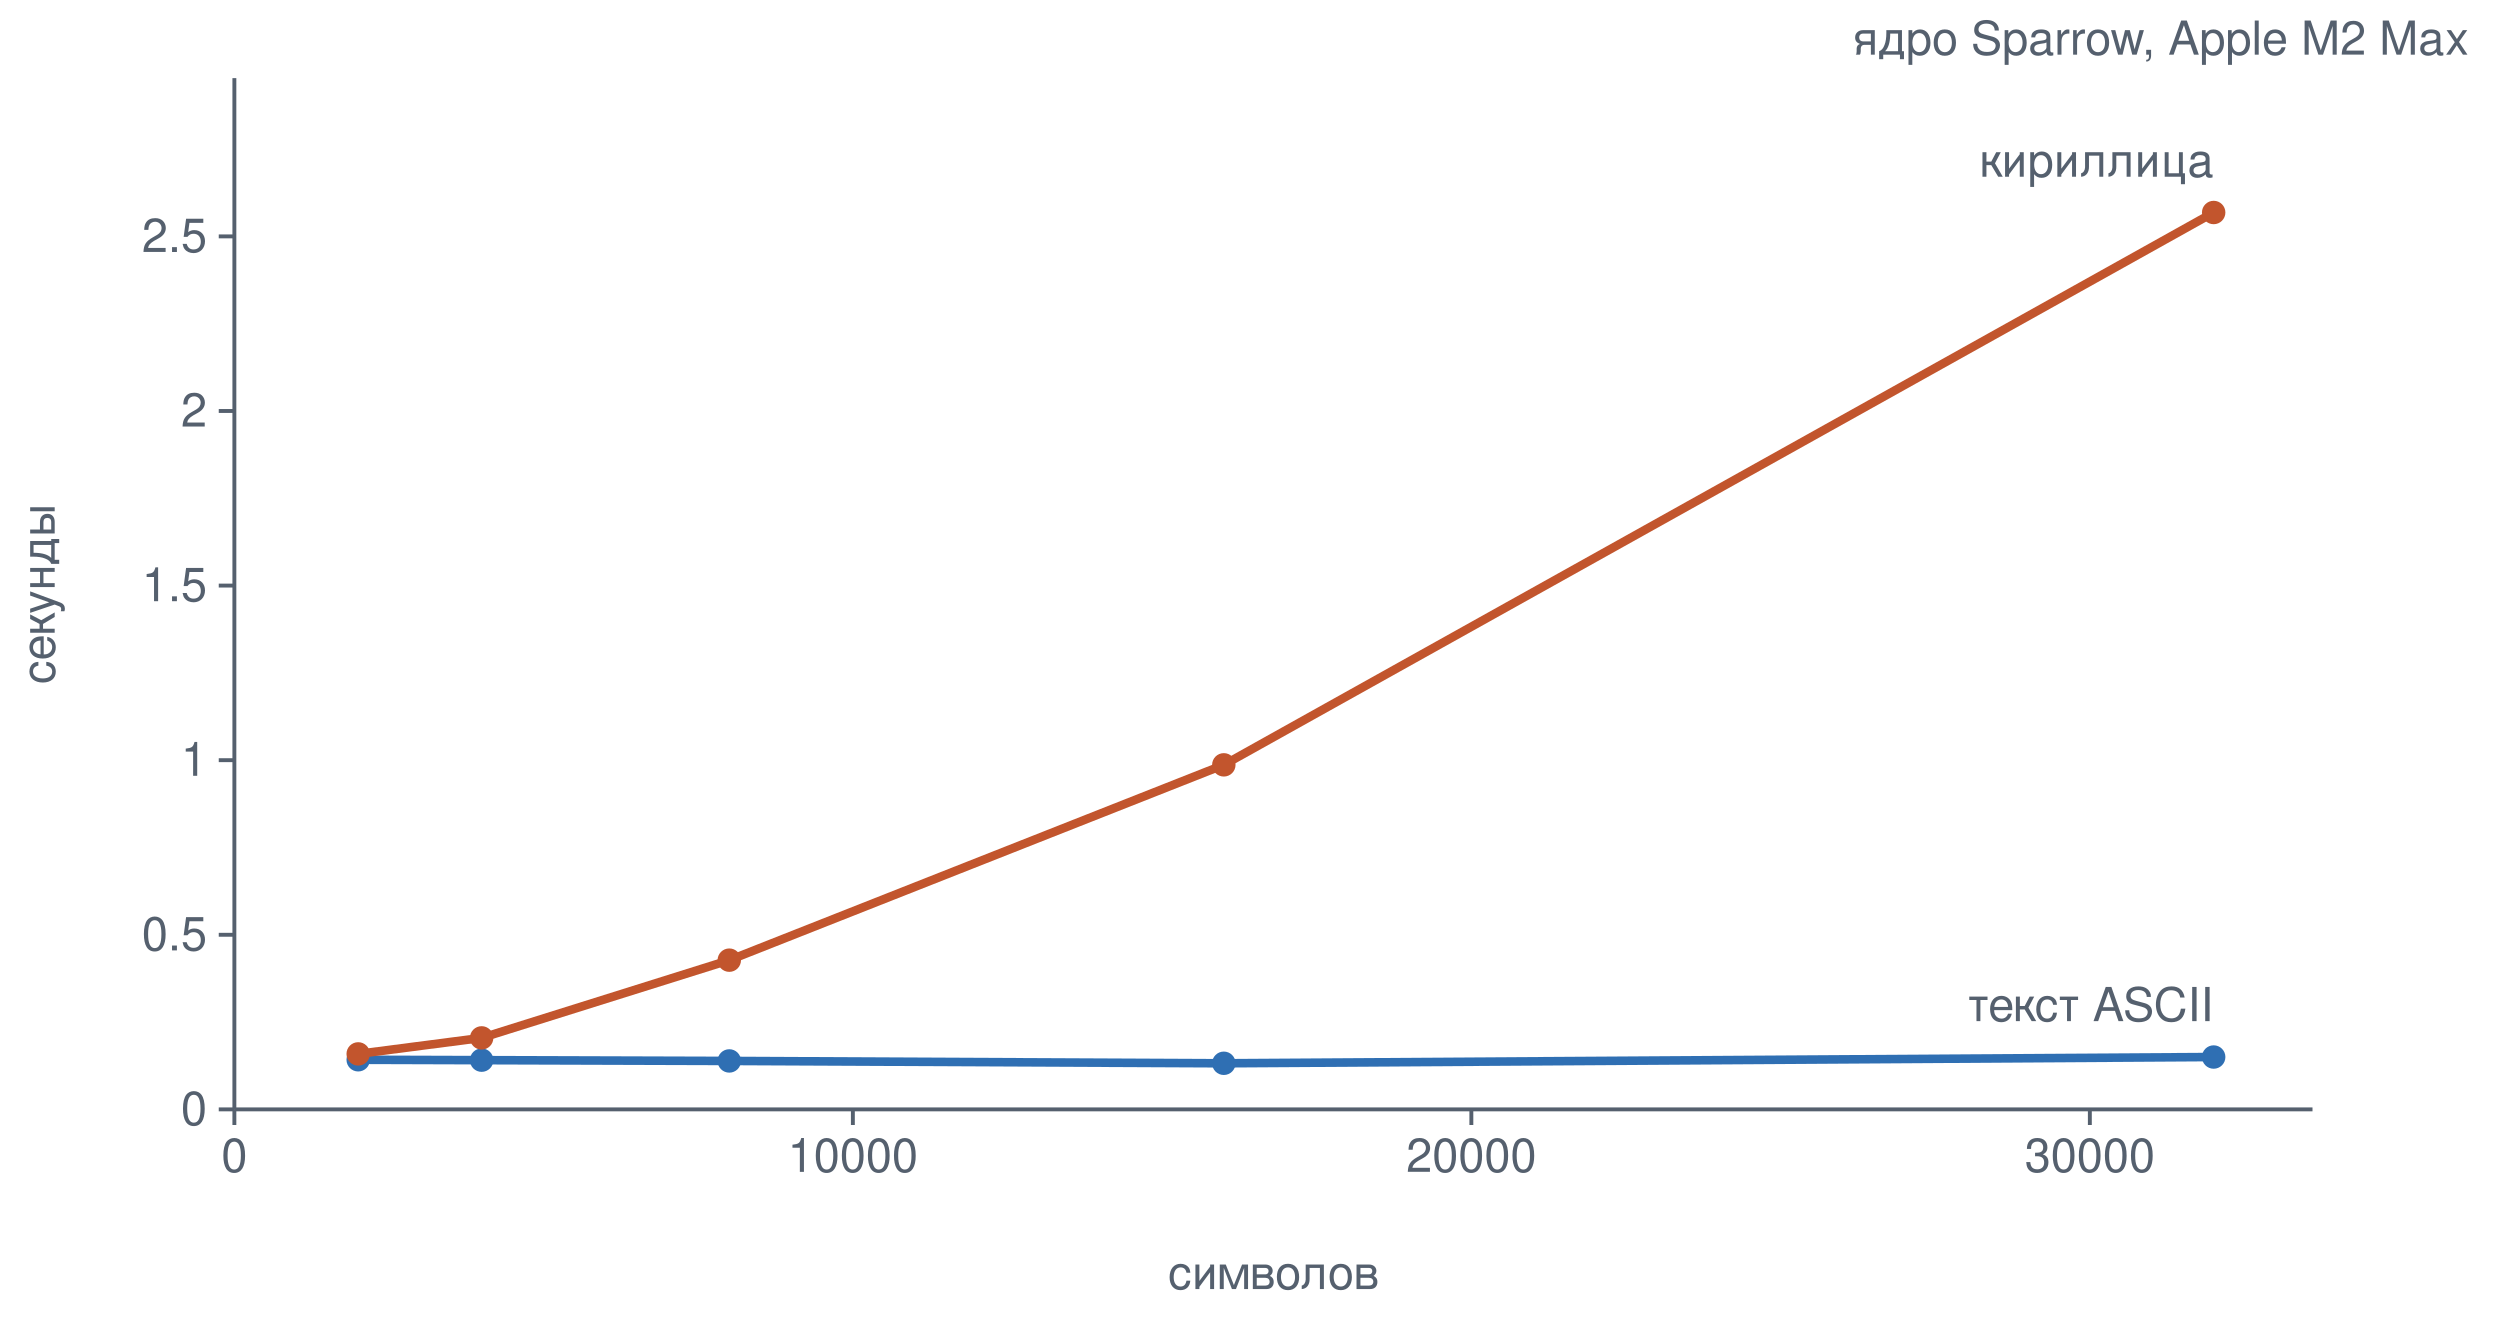
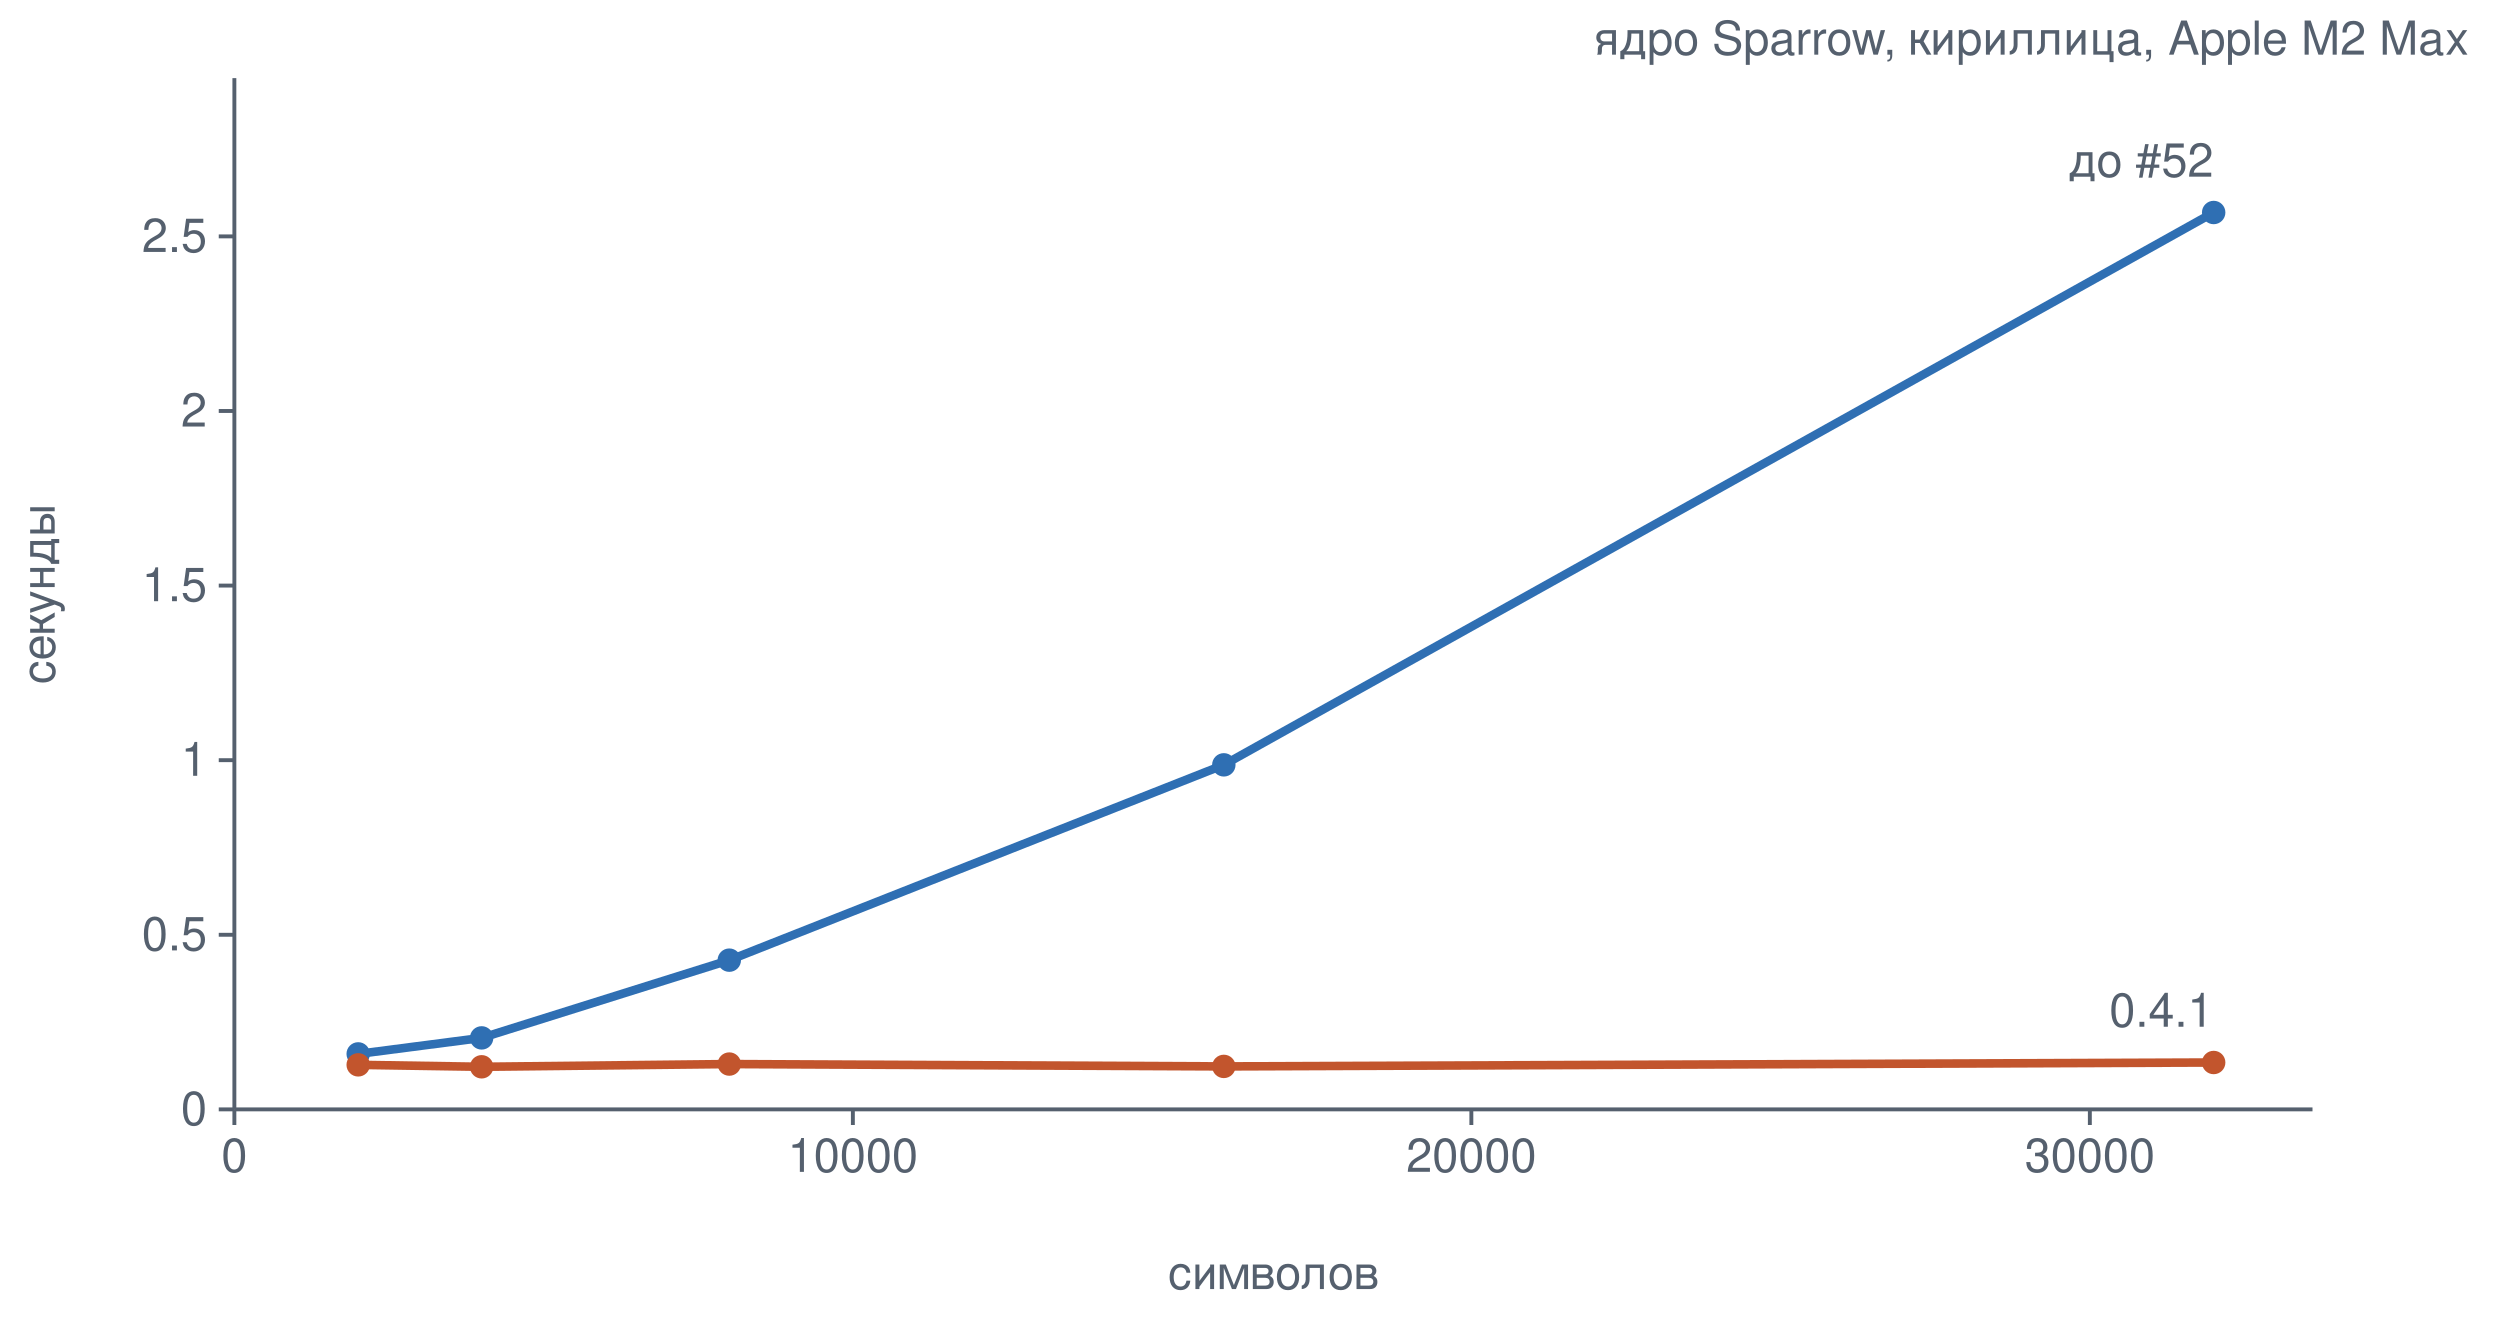
<svg xmlns="http://www.w3.org/2000/svg" viewBox="0 0 640 340" width="640" height="340">
  <style>text{font-family:-apple-system,'Segoe UI',Helvetica,Arial,sans-serif;font-size:12px;fill:#55606e}</style>
  <line x1="60.0" y1="284.0" x2="592.0" y2="284.0" stroke="#55606e" />
  <line x1="60.0" y1="284.0" x2="60.0" y2="20.0" stroke="#55606e" />
  <line x1="60.0" y1="284.0" x2="60.0" y2="288.0" stroke="#55606e" />
  <text x="60.0" y="300.0" text-anchor="middle">0</text>
  <line x1="218.333" y1="284.0" x2="218.333" y2="288.0" stroke="#55606e" />
  <text x="218.333" y="300.0" text-anchor="middle">10000</text>
  <line x1="376.667" y1="284.0" x2="376.667" y2="288.0" stroke="#55606e" />
  <text x="376.667" y="300.0" text-anchor="middle">20000</text>
  <line x1="535.0" y1="284.0" x2="535.0" y2="288.0" stroke="#55606e" />
  <text x="535.0" y="300.0" text-anchor="middle">30000</text>
  <line x1="56.0" y1="284.0" x2="60.0" y2="284.0" stroke="#55606e" />
  <text x="53.0" y="288.0" text-anchor="end">0</text>
  <line x1="56.0" y1="239.303" x2="60.0" y2="239.303" stroke="#55606e" />
  <text x="53.0" y="243.303" text-anchor="end">0.5</text>
  <line x1="56.0" y1="194.605" x2="60.0" y2="194.605" stroke="#55606e" />
  <text x="53.0" y="198.605" text-anchor="end">1</text>
  <line x1="56.0" y1="149.908" x2="60.0" y2="149.908" stroke="#55606e" />
  <text x="53.0" y="153.908" text-anchor="end">1.5</text>
  <line x1="56.0" y1="105.211" x2="60.0" y2="105.211" stroke="#55606e" />
  <text x="53.0" y="109.211" text-anchor="end">2</text>
  <line x1="56.0" y1="60.514" x2="60.0" y2="60.514" stroke="#55606e" />
  <text x="53.0" y="64.514" text-anchor="end">2.5</text>
  <text x="326.0" y="330" text-anchor="middle">символов</text>
  <text x="14" y="152.0" text-anchor="middle" transform="rotate(-90 14 152.0)">секунды</text>
-   <polyline points="91.7,271.3 123.3,271.4 186.7,271.6 313.3,272.2 566.7,270.6" fill="none" stroke="#2f6fb3" stroke-width="2.2" />
-   <circle cx="91.7" cy="271.3" r="3" fill="#2f6fb3" />
-   <circle cx="123.3" cy="271.4" r="3" fill="#2f6fb3" />
-   <circle cx="186.7" cy="271.6" r="3" fill="#2f6fb3" />
-   <circle cx="313.3" cy="272.2" r="3" fill="#2f6fb3" />
-   <circle cx="566.7" cy="270.6" r="3" fill="#2f6fb3" />
-   <text x="566.667" y="261.408" fill="#2f6fb3" text-anchor="end">текст ASCII</text>
-   <polyline points="91.7,269.8 123.3,265.7 186.7,245.8 313.3,195.8 566.7,54.4" fill="none" stroke="#c2552d" stroke-width="2.2" />
-   <circle cx="91.7" cy="269.8" r="3" fill="#c2552d" />
-   <circle cx="123.3" cy="265.7" r="3" fill="#c2552d" />
-   <circle cx="186.7" cy="245.8" r="3" fill="#c2552d" />
-   <circle cx="313.3" cy="195.8" r="3" fill="#c2552d" />
-   <circle cx="566.7" cy="54.4" r="3" fill="#c2552d" />
-   <text x="566.667" y="45.252" fill="#c2552d" text-anchor="end">кириллица</text>
-   <text x="632" y="14" text-anchor="end">ядро Sparrow, Apple M2 Max</text>
+   <polyline points="91.7,269.8 123.3,265.7 186.7,245.8 313.3,195.8 566.7,54.4" fill="none" stroke="#2f6fb3" stroke-width="2.2" />
+   <circle cx="91.7" cy="269.8" r="3" fill="#2f6fb3" />
+   <circle cx="123.3" cy="265.7" r="3" fill="#2f6fb3" />
+   <circle cx="186.7" cy="245.8" r="3" fill="#2f6fb3" />
+   <circle cx="313.3" cy="195.8" r="3" fill="#2f6fb3" />
+   <circle cx="566.7" cy="54.4" r="3" fill="#2f6fb3" />
+   <text x="566.667" y="45.252" fill="#2f6fb3" text-anchor="end">до #52</text>
+   <polyline points="91.7,272.6 123.3,273.1 186.7,272.4 313.3,273.0 566.7,272.0" fill="none" stroke="#c2552d" stroke-width="2.2" />
+   <circle cx="91.7" cy="272.6" r="3" fill="#c2552d" />
+   <circle cx="123.3" cy="273.1" r="3" fill="#c2552d" />
+   <circle cx="186.7" cy="272.4" r="3" fill="#c2552d" />
+   <circle cx="313.3" cy="273.0" r="3" fill="#c2552d" />
+   <circle cx="566.7" cy="272.0" r="3" fill="#c2552d" />
+   <text x="566.667" y="262.839" fill="#c2552d" text-anchor="end">0.4.1</text>
+   <text x="632" y="14" text-anchor="end">ядро Sparrow, кириллица, Apple M2 Max</text>
</svg>
